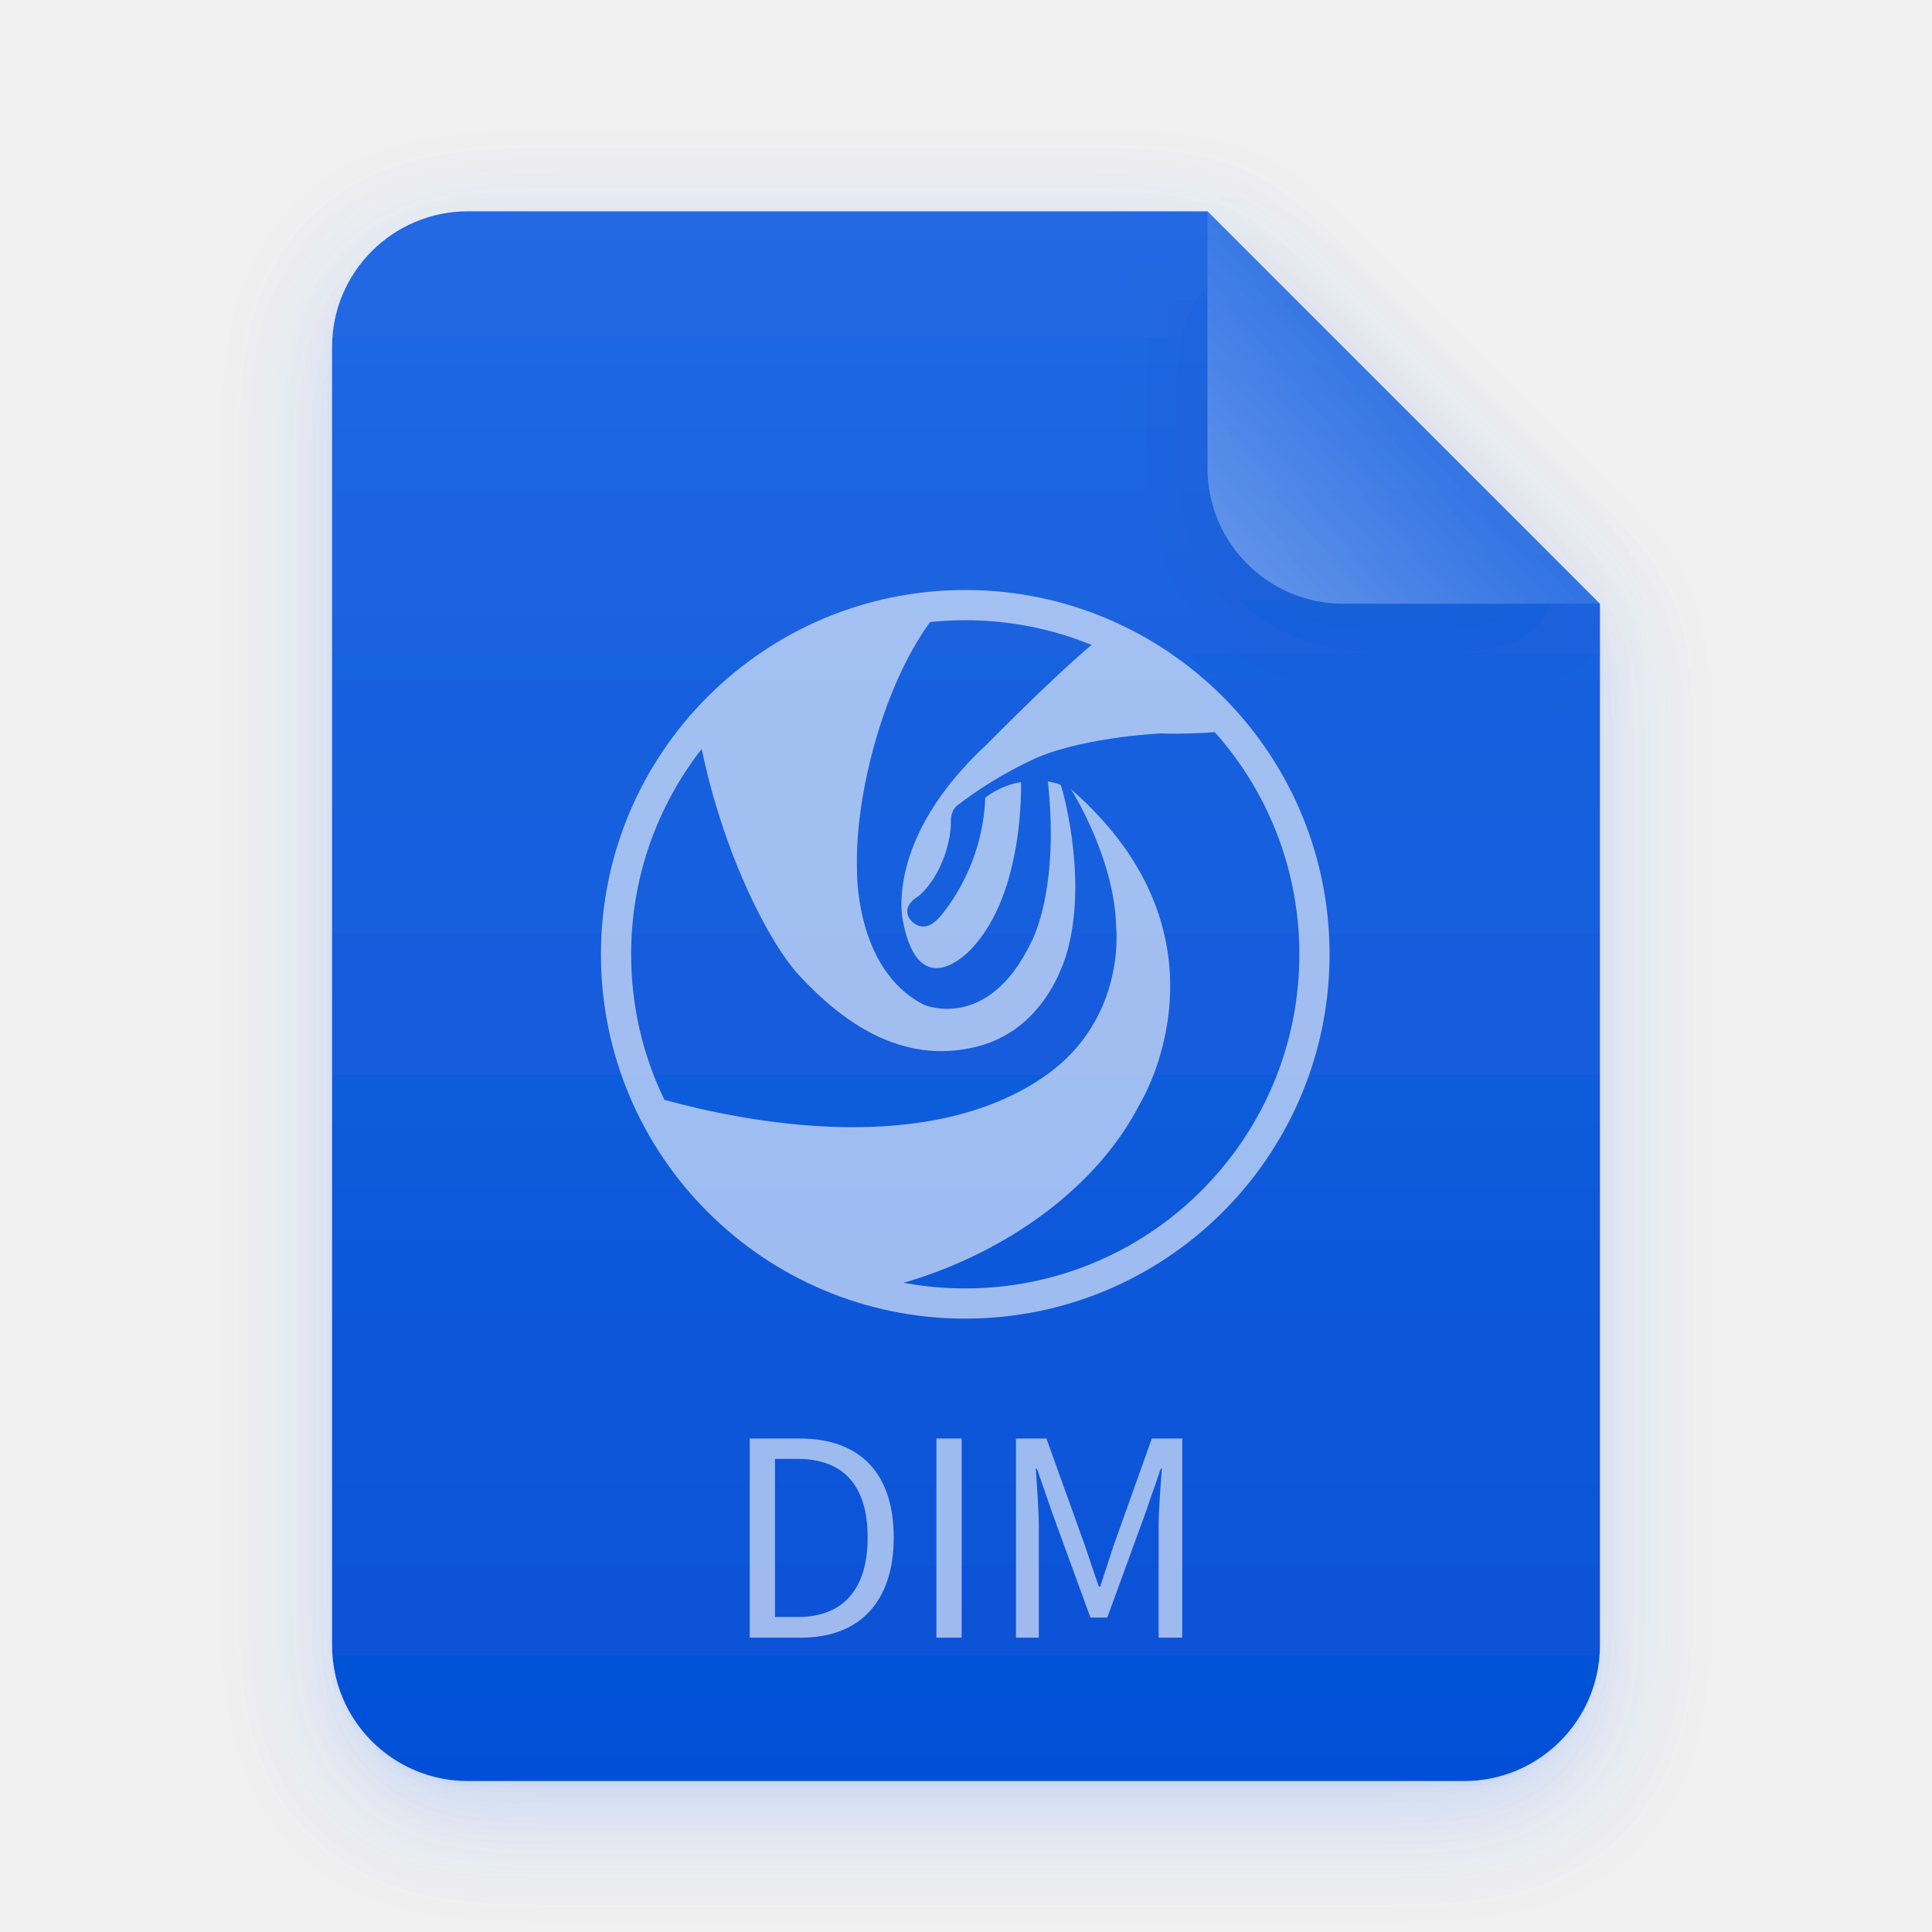
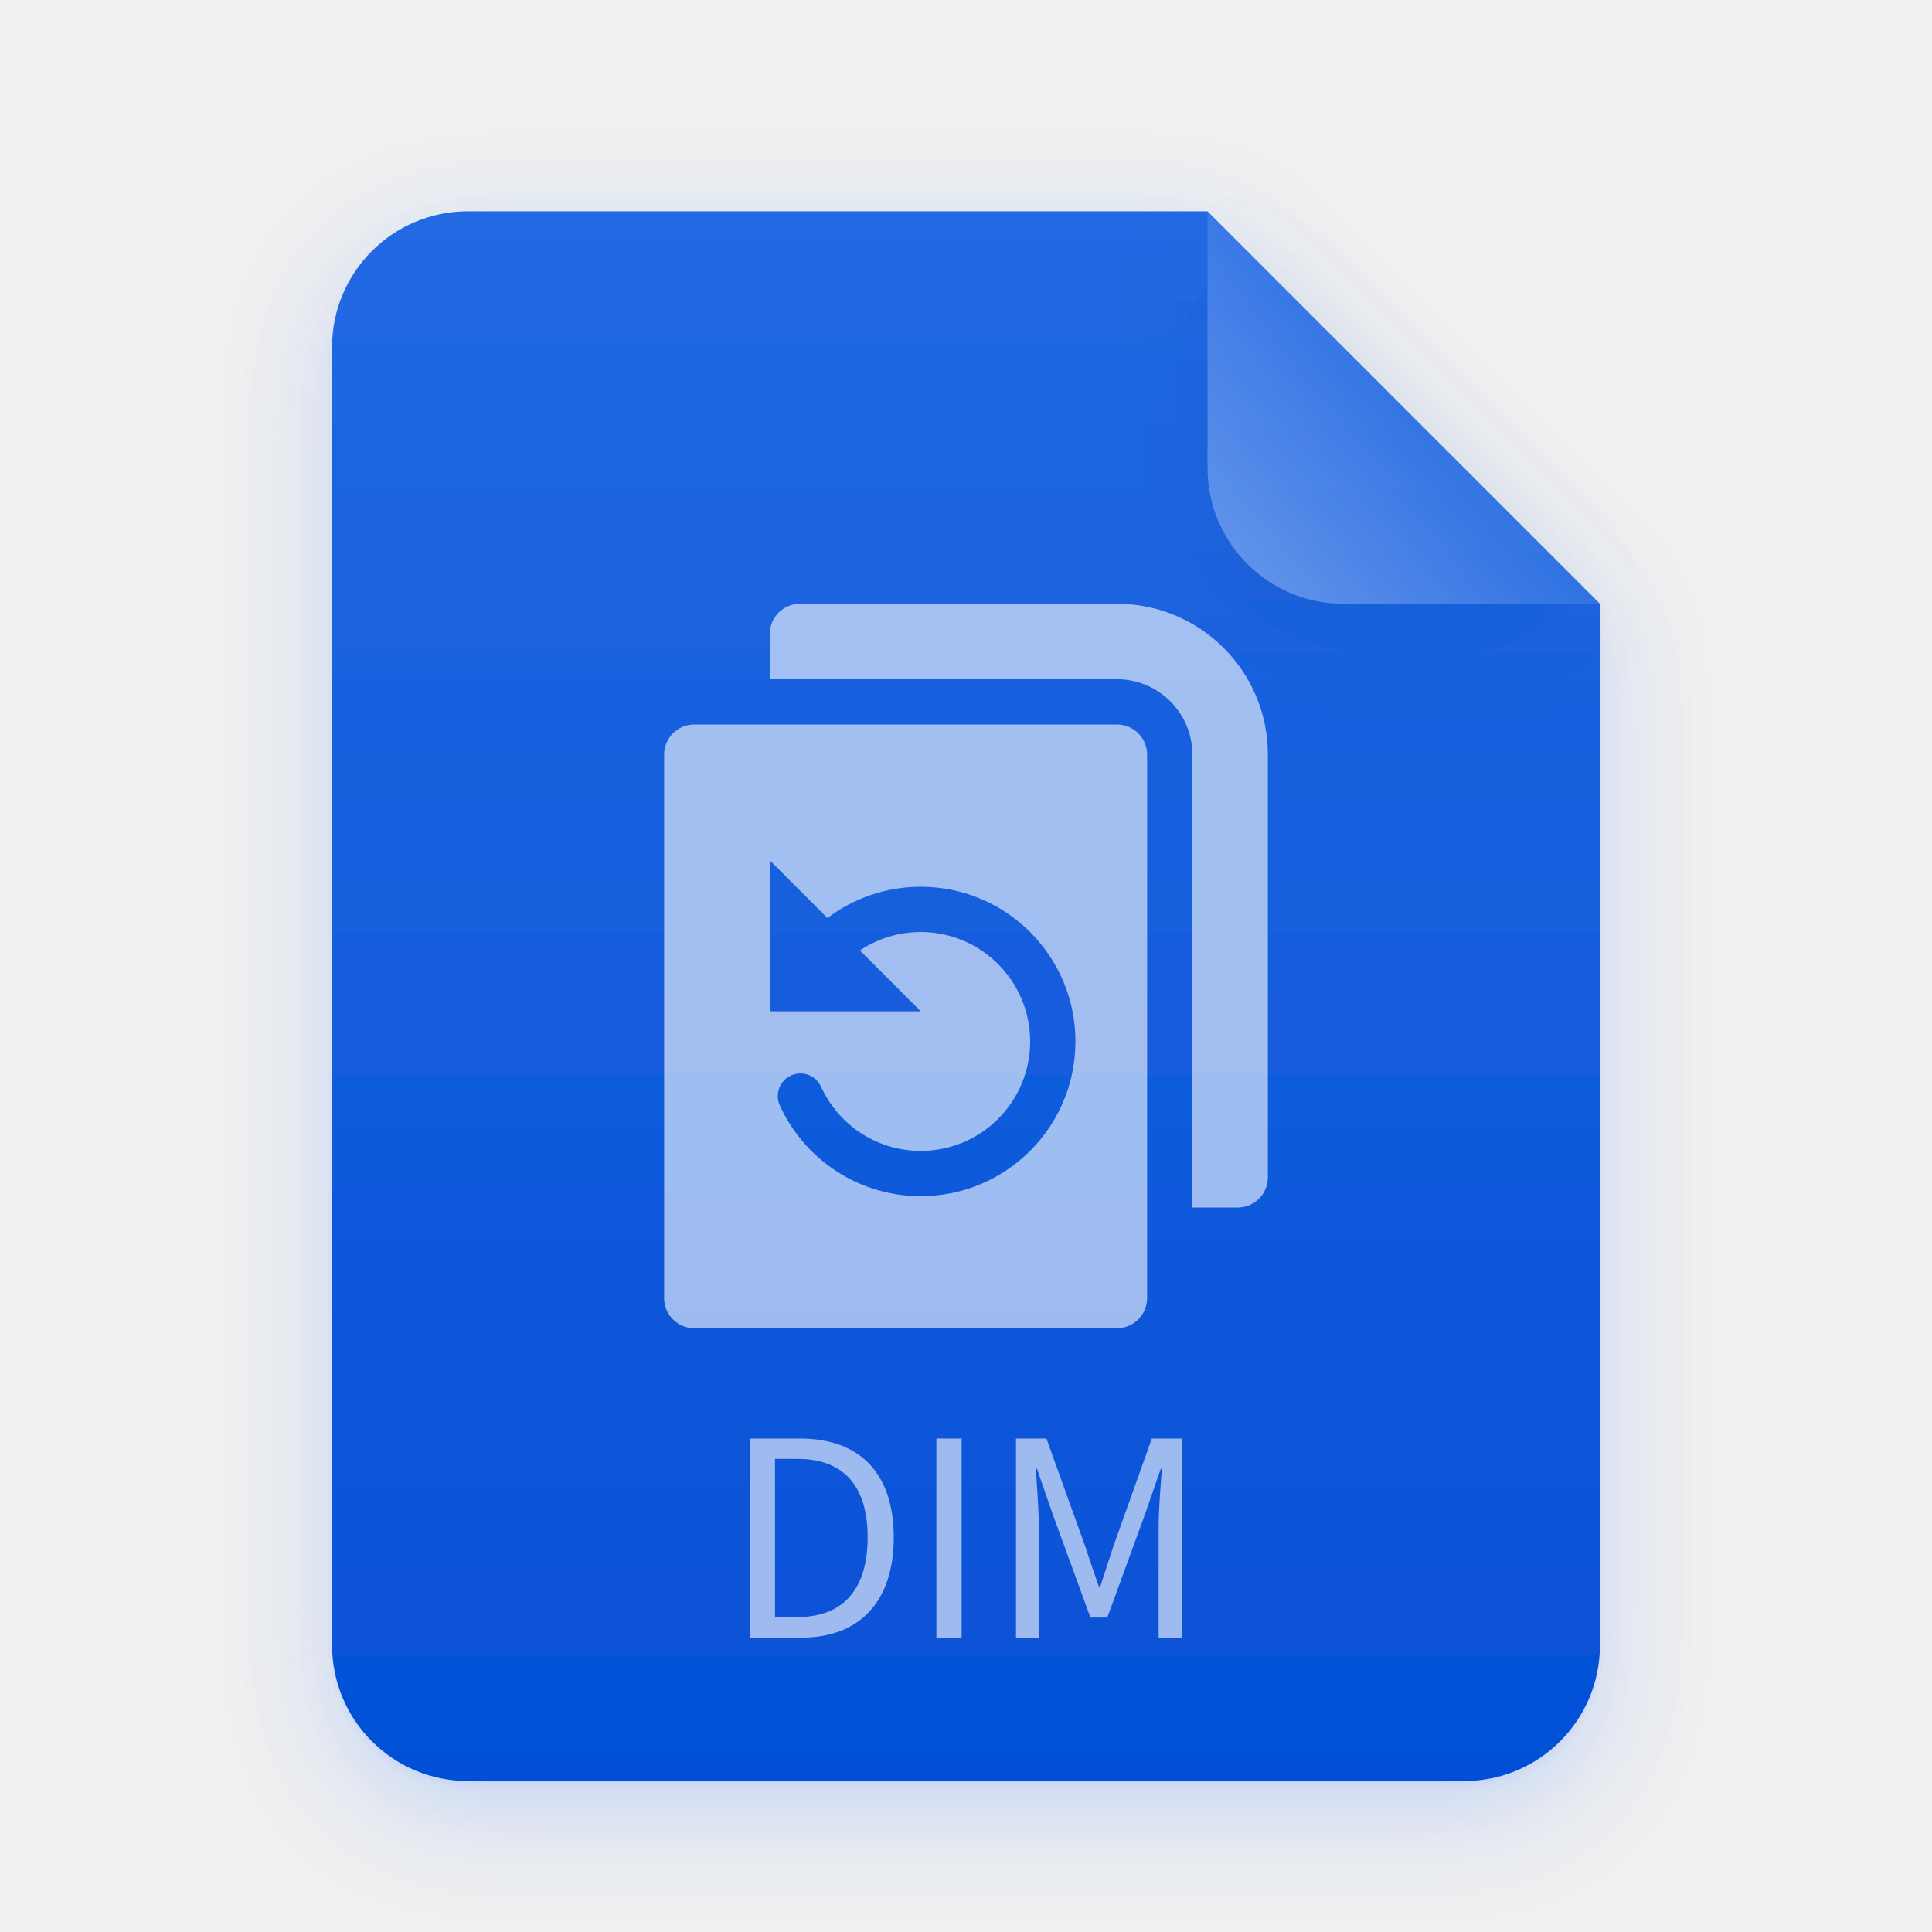
<svg xmlns="http://www.w3.org/2000/svg" xmlns:xlink="http://www.w3.org/1999/xlink" width="512" height="512" viewBox="0 0 512 512">
  <defs>
    <filter id="application-x-deepinclone-dim-a" width="120.5%" height="116.6%" x="-10.3%" y="-6.4%" filterUnits="objectBoundingBox">
      <feOffset dy="1" in="SourceAlpha" result="shadowOffsetOuter1" />
      <feGaussianBlur in="shadowOffsetOuter1" result="shadowBlurOuter1" stdDeviation="1" />
      <feColorMatrix in="shadowBlurOuter1" result="shadowMatrixOuter1" values="0 0 0 0 0.227   0 0 0 0 0.494   0 0 0 0 0.961  0 0 0 0.2 0" />
      <feMerge>
        <feMergeNode in="shadowMatrixOuter1" />
        <feMergeNode in="SourceGraphic" />
      </feMerge>
    </filter>
    <linearGradient id="application-x-deepinclone-dim-d" x1="50%" x2="50%" y1="0%" y2="100%">
      <stop offset="0%" stop-color="#2269E3" />
      <stop offset="100%" stop-color="#0450D6" />
    </linearGradient>
    <path id="application-x-deepinclone-dim-c" d="M336,380 C336,399.882 319.882,416 300,416 L36,416 C16.118,416 2.4348735e-15,399.882 0,380 L0,36 C-2.4348735e-15,16.118 16.118,3.65231026e-15 36,0 L232,0 L336,104 L336,380 Z" />
    <filter id="application-x-deepinclone-dim-b" width="127.4%" height="122.1%" x="-13.7%" y="-9.1%" filterUnits="objectBoundingBox">
      <feOffset dy="8" in="SourceAlpha" result="shadowOffsetOuter1" />
      <feGaussianBlur in="shadowOffsetOuter1" result="shadowBlurOuter1" stdDeviation="14" />
      <feColorMatrix in="shadowBlurOuter1" values="0 0 0 0 0.039   0 0 0 0 0.388   0 0 0 0 1  0 0 0 0.2 0" />
    </filter>
    <linearGradient id="application-x-deepinclone-dim-g" x1="50%" x2="7.994%" y1="50%" y2="88.893%">
      <stop offset="0%" stop-color="#FFF" stop-opacity=".1" />
      <stop offset="100%" stop-color="#FFF" stop-opacity=".3" />
    </linearGradient>
    <path id="application-x-deepinclone-dim-f" d="M232,0 L336,104 L268,104 C248.118,104 232,87.882 232,68 L232,0 L232,0 Z" />
    <filter id="application-x-deepinclone-dim-e" width="188.5%" height="188.5%" x="-44.2%" y="-36.5%" filterUnits="objectBoundingBox">
      <feOffset dy="8" in="SourceAlpha" result="shadowOffsetOuter1" />
      <feGaussianBlur in="shadowOffsetOuter1" result="shadowBlurOuter1" stdDeviation="14" />
      <feComposite in="shadowBlurOuter1" in2="SourceAlpha" operator="out" result="shadowBlurOuter1" />
      <feColorMatrix in="shadowBlurOuter1" values="0 0 0 0 0   0 0 0 0 0   0 0 0 0 0  0 0 0 0.05 0" />
    </filter>
  </defs>
  <g fill="none" fill-rule="evenodd">
    <g filter="url(#application-x-deepinclone-dim-a)" transform="translate(88 56)">
      <use fill="#000" filter="url(#application-x-deepinclone-dim-b)" xlink:href="#application-x-deepinclone-dim-c" />
      <use fill="url(#application-x-deepinclone-dim-d)" xlink:href="#application-x-deepinclone-dim-c" />
      <use fill="#000" filter="url(#application-x-deepinclone-dim-e)" xlink:href="#application-x-deepinclone-dim-f" />
      <use fill="url(#application-x-deepinclone-dim-g)" xlink:href="#application-x-deepinclone-dim-f" />
    </g>
-     <path fill="#FFF" fill-opacity=".6" d="M96.8.358C149.586.358 192.479 42.725 193.331 95.309L193.344 96.906 193.331 98.502C192.479 151.086 149.587 193.45 96.8 193.45 43.48 193.45.256 150.226.256 96.906.256 43.585 43.481.358 96.8.358zM96.8 8.358C93.648 8.358 90.535 8.522 87.468 8.844 74.355 26.996 67.566 56.12 68.112 74.012 68.112 74.012 67.232 100.796 85.879 110.296 85.879 110.296 102.637 117.53 114.057 94.137 114.057 94.137 121.906 80.935 118.711 51.098 118.711 51.098 121.768 51.628 122.114 52.104 122.459 52.577 128.864 75.075 124.364 94.022 124.364 94.022 120.22 116.286 99.849 121.378 79.486 126.47 63.615 114.151 52.84 102.547 44.779 93.865 32.793 70.485 26.955 42.477 15.238 57.491 8.256 76.383 8.256 96.906 8.256 110.728 11.423 123.81 17.071 135.466 38.074 141.244 86.856 151.09 118.204 128.958 139.543 113.89 136.794 89.759 136.794 89.759 136.441 71.404 124.84 53.172 124.84 53.172 169.948 92.482 143.287 136.154 143.287 136.154 130.394 161.522 103.364 177.392 80.462 183.943 85.757 184.933 91.218 185.45 96.8 185.45 145.213 185.45 184.551 146.596 185.332 98.37L185.344 96.906 185.332 95.441C184.975 73.412 176.574 53.339 162.937 38.03 158.697 38.345 153.706 38.539 148.517 38.365 148.517 38.365 126.138 39.432 113.589 45.826 113.589 45.826 104.231 50.088 94.876 57.315 94.876 57.315 92.891 58.329 92.987 62.054 93.072 65.767 91.083 75.667 84.455 81.469 84.455 81.469 79.724 83.953 82.089 87.509 82.089 87.509 85.284 92.248 89.785 87.271 89.785 87.271 101.389 75.075 102.1 55.422 102.1 55.422 105.771 52.22 111.569 51.275 111.569 51.275 112.636 80.758 98.313 95.562 98.313 95.562 84.689 110.718 80.311 88.22 80.311 88.22 74.981 66.785 102.457 41.329 102.457 41.329 119.27 24.177 130.274 14.906 119.948 10.684 108.646 8.358 96.8 8.358zM39.688 278L39.688 225.224 52.936 225.224C69.136 225.224 77.848 234.656 77.848 251.432 77.848 268.136 69.136 278 53.224 278L39.688 278zM46.384 272.528L52.36 272.528C64.816 272.528 70.936 264.752 70.936 251.432 70.936 238.04 64.816 230.624 52.36 230.624L46.384 230.624 46.384 272.528zM89.152 278L95.848 278 95.848 225.224 89.152 225.224 89.152 278zM110.248 278L116.296 278 116.296 248.768C116.296 244.232 115.792 237.824 115.504 233.216L115.792 233.216 119.968 245.24 129.976 272.672 134.44 272.672 144.448 245.24 148.624 233.216 148.912 233.216C148.552 237.824 148.048 244.232 148.048 248.768L148.048 278 154.312 278 154.312 225.224 146.248 225.224 136.168 253.448C134.944 257.12 133.792 260.792 132.568 264.464L132.208 264.464C130.912 260.792 129.688 257.12 128.464 253.448L118.312 225.224 110.248 225.224 110.248 278z" transform="translate(159 156)" />
+     <path fill="#FFF" fill-opacity=".6" d="M120 32C124.418 32 128 35.582 128 40L128 184C128 188.418 124.418 192 120 192L8 192C3.582 192 5.73845019e-14 188.418 5.68434189e-14 184L5.68434189e-14 40C5.63023359e-14 35.582 3.582 32 8 32L120 32zM120 0C142.091-4.05812251e-15 160 17.909 160 40L160 152C160 156.418 156.418 160 152 160L139.999 160 140 40C140 29.069 131.231 20.187 120.344 20.003L120 20 28 20 28 8C28 3.582 31.582 8.11624501e-16 36 0L120 0zM28 68L28 108 68 108 51.883 91.884C56.572 88.744 62.141 87 68 87 84.016 87 97 99.984 97 116 97 132.016 84.016 145 68 145 56.513 145 46.254 138.262 41.583 127.984 40.211 124.967 36.654 123.633 33.638 125.004 30.621 126.376 29.287 129.933 30.658 132.949 37.259 147.473 51.764 157 68 157 90.644 157 109 138.644 109 116 109 93.356 90.644 75 68 75 58.905 75 50.287 77.983 43.282 83.284L28 68zM22.688 274L22.688 221.224 35.936 221.224C52.136 221.224 60.848 230.656 60.848 247.432 60.848 264.136 52.136 274 36.224 274L22.688 274zM29.384 268.528L35.36 268.528C47.816 268.528 53.936 260.752 53.936 247.432 53.936 234.04 47.816 226.624 35.36 226.624L29.384 226.624 29.384 268.528zM72.152 274L78.848 274 78.848 221.224 72.152 221.224 72.152 274zM93.248 274L99.296 274 99.296 244.768C99.296 240.232 98.792 233.824 98.504 229.216L98.792 229.216 102.968 241.24 112.976 268.672 117.44 268.672 127.448 241.24 131.624 229.216 131.912 229.216C131.552 233.824 131.048 240.232 131.048 244.768L131.048 274 137.312 274 137.312 221.224 129.248 221.224 119.168 249.448C117.944 253.12 116.792 256.792 115.568 260.464L115.208 260.464C113.912 256.792 112.688 253.12 111.464 249.448L101.312 221.224 93.248 221.224 93.248 274z" transform="translate(176 160)" />
  </g>
</svg>
